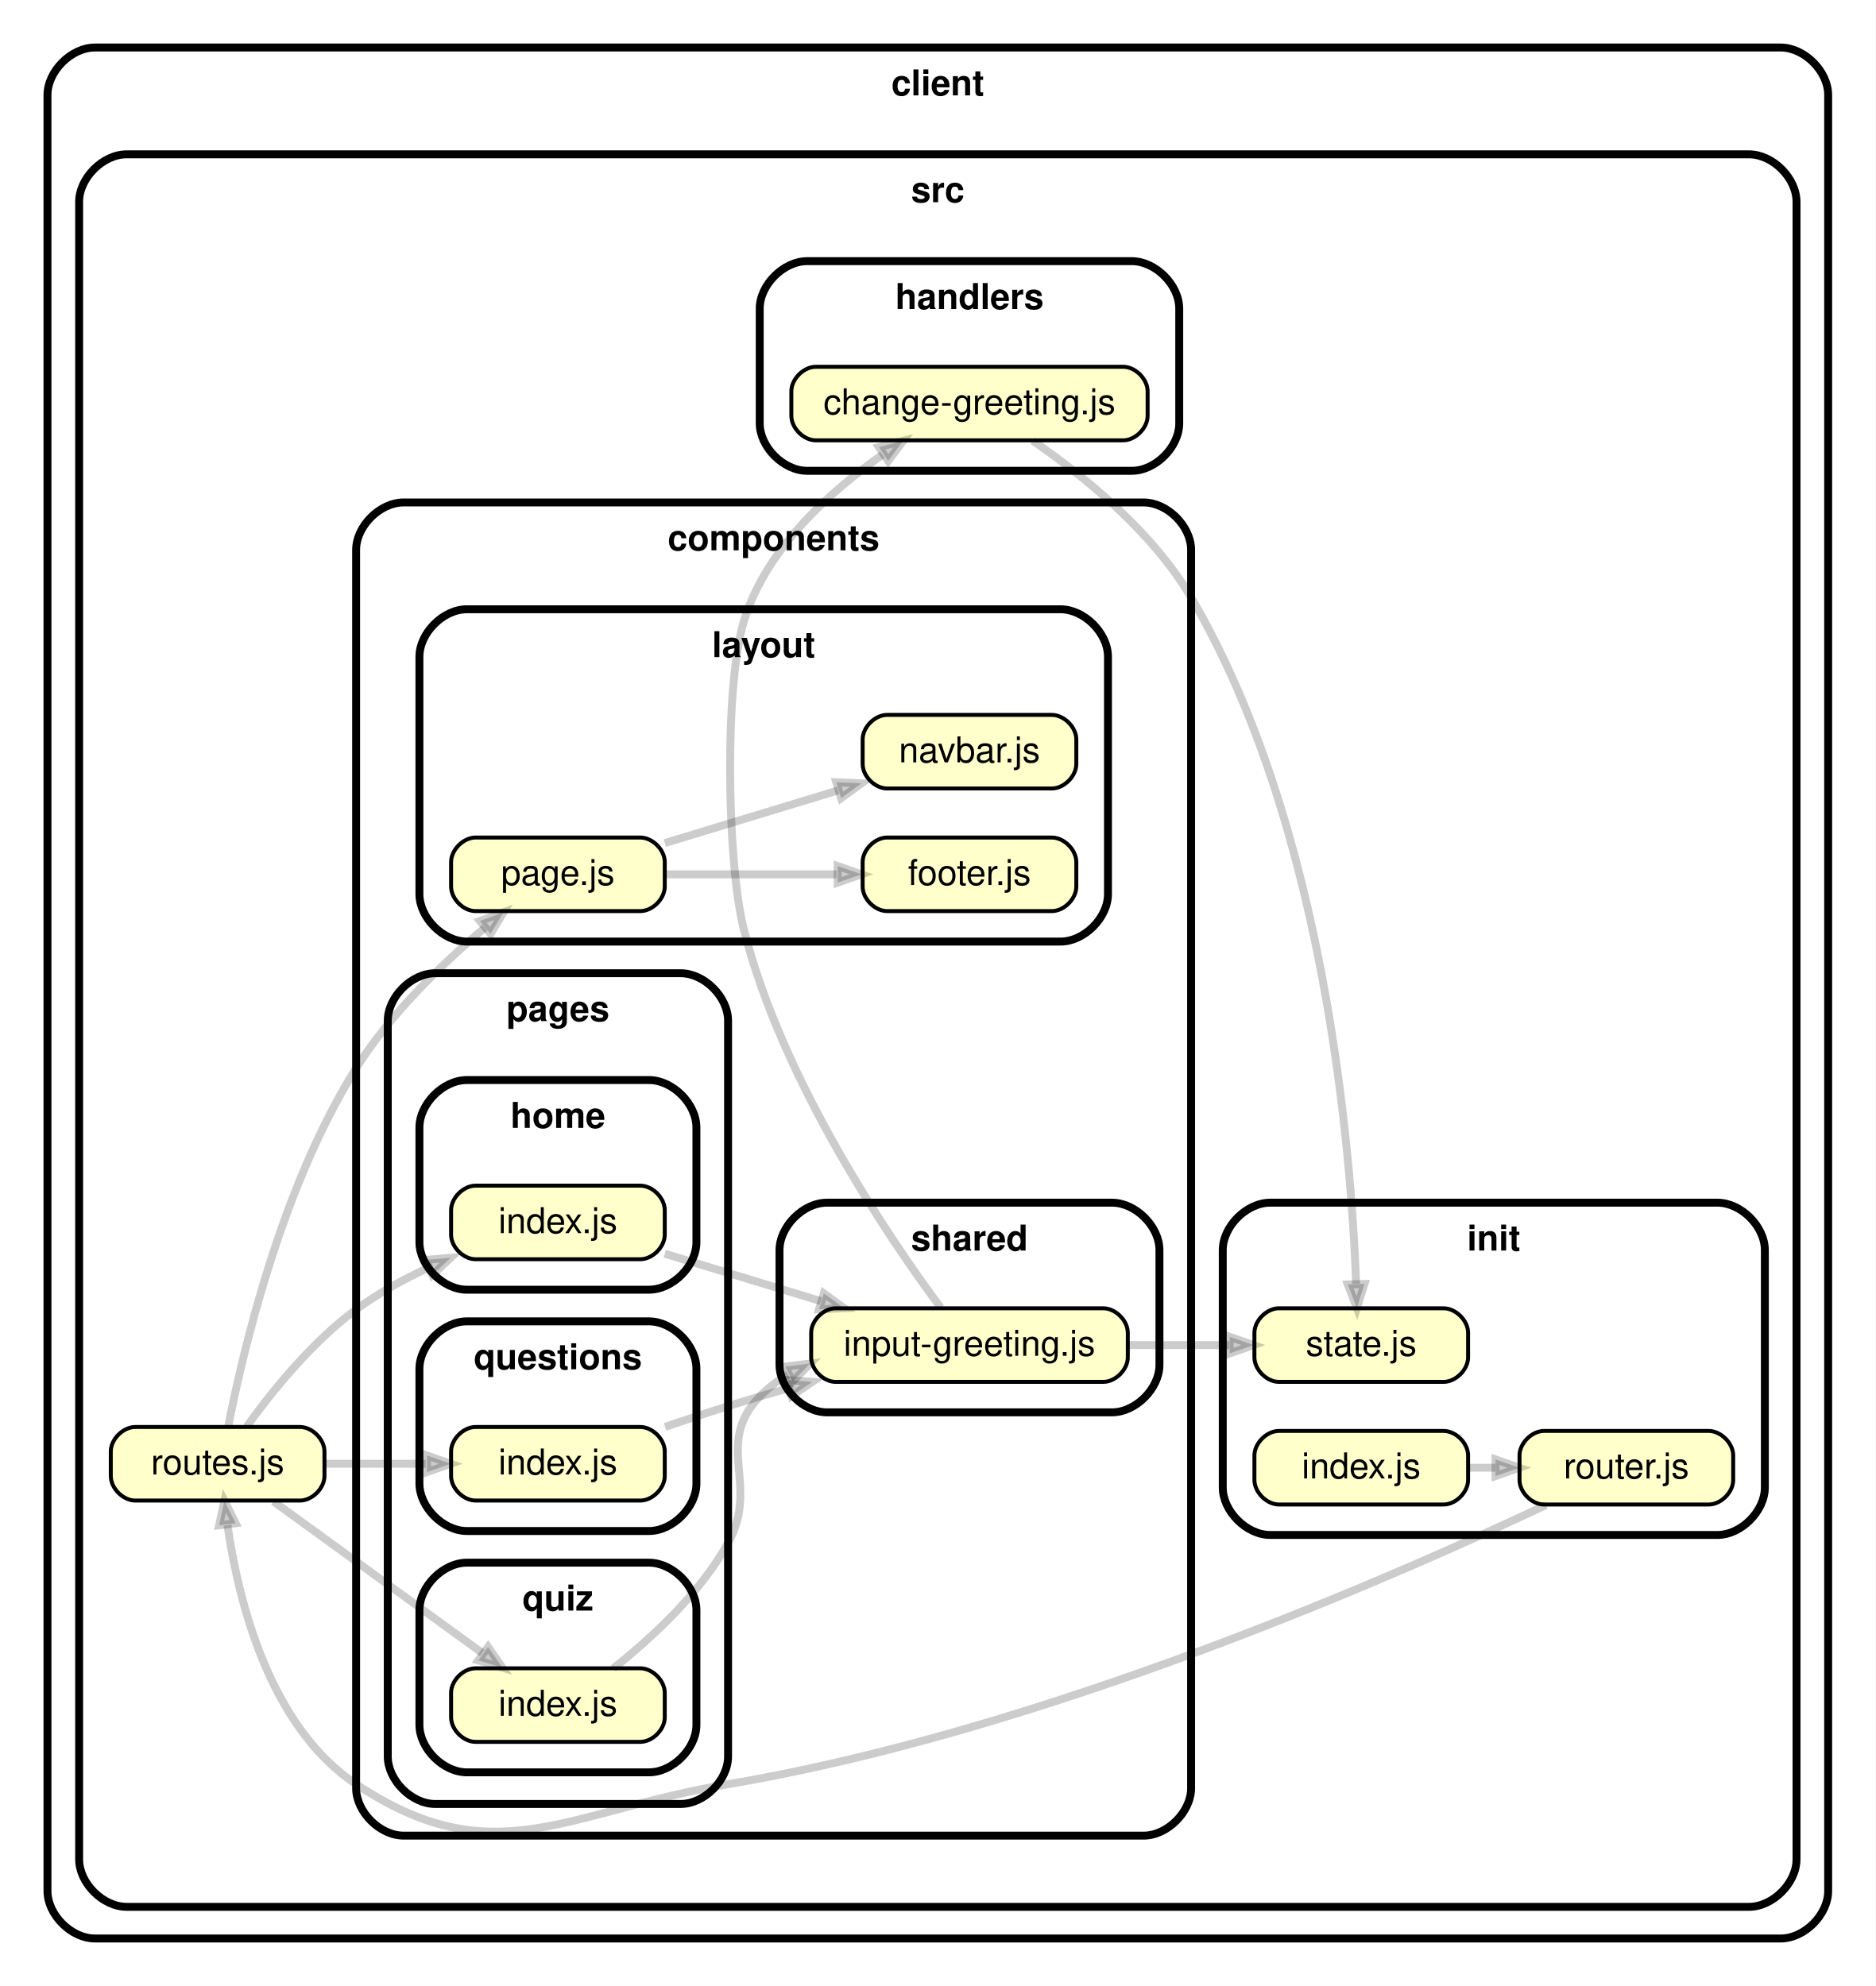
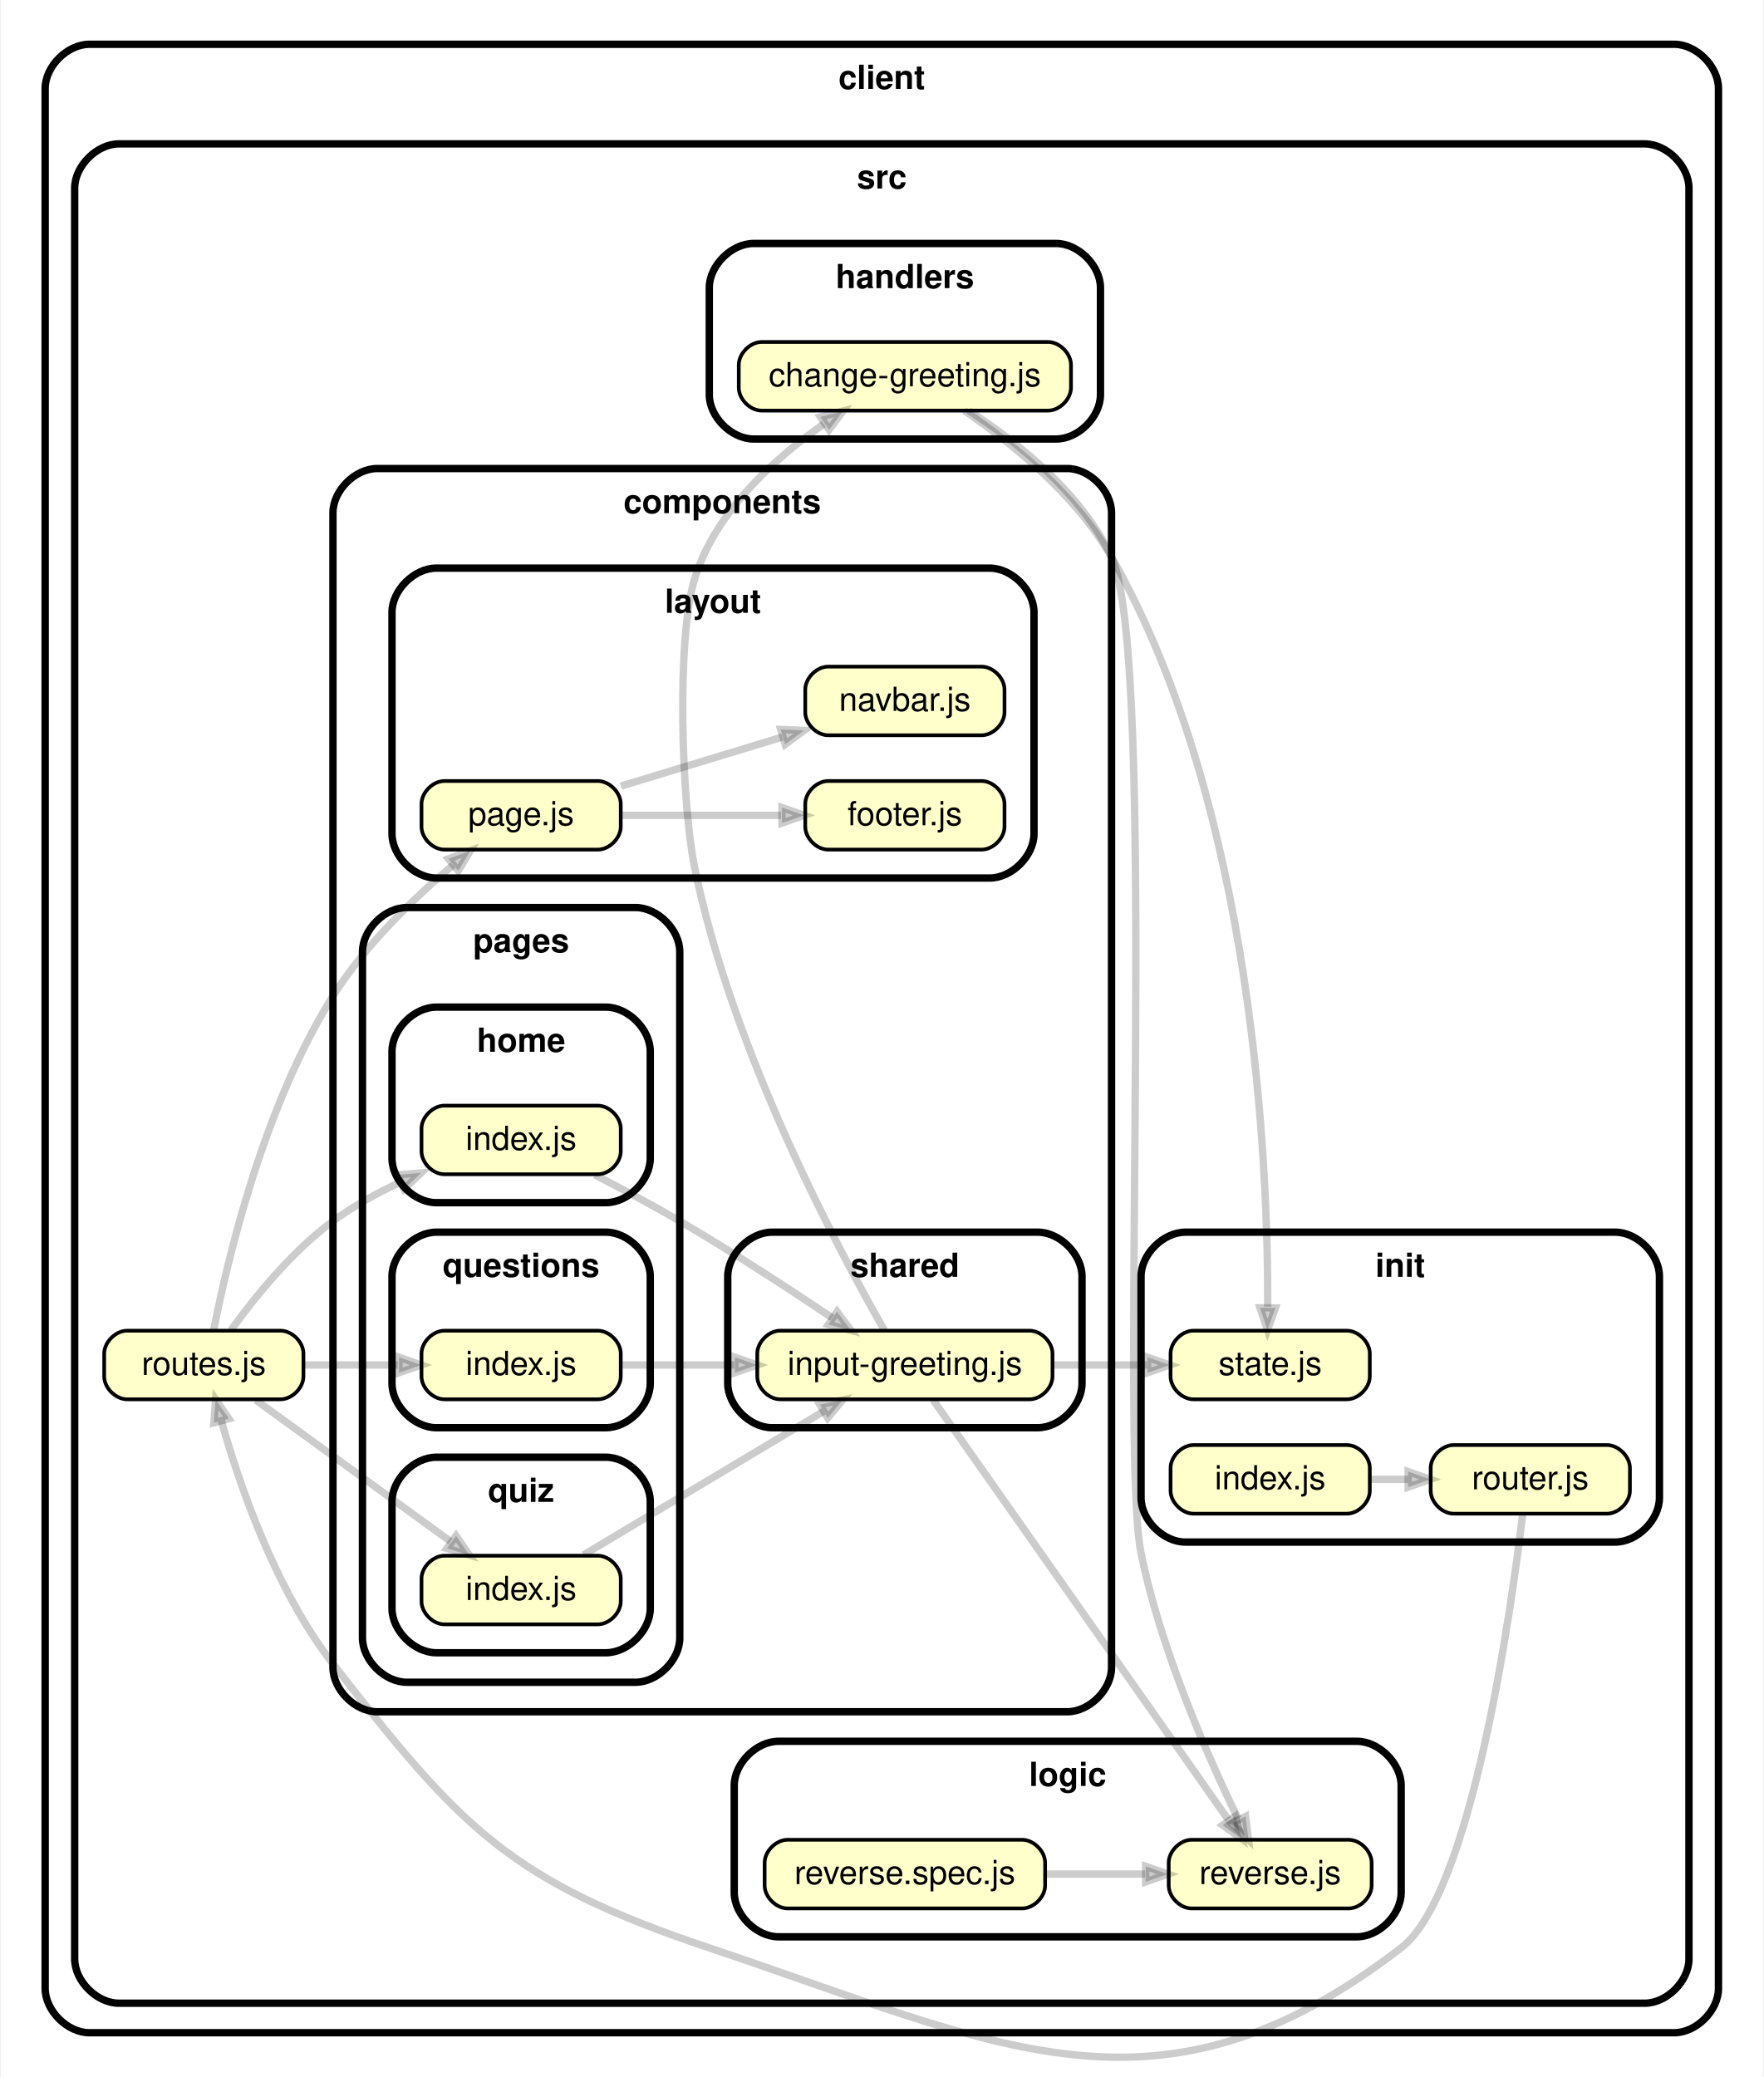
- <svg xmlns="http://www.w3.org/2000/svg" xmlns:xlink="http://www.w3.org/1999/xlink" width="474pt" height="502pt" viewBox="0.00 0.00 474.02 502.00">
-   <g id="graph0" class="graph" transform="scale(1 1) rotate(0) translate(4 498)">
-     <polygon fill="white" stroke="transparent" points="-4,4 -4,-498 470.02,-498 470.02,4 -4,4" />
+ <svg xmlns="http://www.w3.org/2000/svg" xmlns:xlink="http://www.w3.org/1999/xlink" width="478pt" height="563pt" viewBox="0.00 0.00 477.52 563.00">
+   <g id="graph0" class="graph" transform="scale(1 1) rotate(0) translate(4 559)">
+     <polygon fill="white" stroke="transparent" points="-4,4 -4,-559 473.52,-559 473.52,4 -4,4" />
    <g id="clust1" class="cluster">
-       <path fill="#ffffff" stroke="black" stroke-width="2" d="M20,-8C20,-8 446.02,-8 446.02,-8 452.02,-8 458.02,-14 458.02,-20 458.02,-20 458.02,-474 458.02,-474 458.02,-480 452.02,-486 446.02,-486 446.02,-486 20,-486 20,-486 14,-486 8,-480 8,-474 8,-474 8,-20 8,-20 8,-14 14,-8 20,-8" />
-       <text text-anchor="middle" x="233.01" y="-473.9" font-family="Helvetica,sans-Serif" font-weight="bold" font-size="9.00">client</text>
+       <path fill="#ffffff" stroke="black" stroke-width="2" d="M20,-8C20,-8 449.52,-8 449.52,-8 455.52,-8 461.52,-14 461.52,-20 461.52,-20 461.52,-535 461.52,-535 461.52,-541 455.52,-547 449.52,-547 449.52,-547 20,-547 20,-547 14,-547 8,-541 8,-535 8,-535 8,-20 8,-20 8,-14 14,-8 20,-8" />
+       <text text-anchor="middle" x="234.76" y="-534.9" font-family="Helvetica,sans-Serif" font-weight="bold" font-size="9.00">client</text>
    </g>
    <g id="clust2" class="cluster">
-       <path fill="#ffffff" stroke="black" stroke-width="2" d="M28,-16C28,-16 438.02,-16 438.02,-16 444.02,-16 450.02,-22 450.02,-28 450.02,-28 450.02,-447 450.02,-447 450.02,-453 444.02,-459 438.02,-459 438.02,-459 28,-459 28,-459 22,-459 16,-453 16,-447 16,-447 16,-28 16,-28 16,-22 22,-16 28,-16" />
-       <text text-anchor="middle" x="233.01" y="-446.9" font-family="Helvetica,sans-Serif" font-weight="bold" font-size="9.00">src</text>
+       <path fill="#ffffff" stroke="black" stroke-width="2" d="M28,-16C28,-16 441.52,-16 441.52,-16 447.52,-16 453.52,-22 453.52,-28 453.52,-28 453.52,-508 453.52,-508 453.52,-514 447.52,-520 441.52,-520 441.52,-520 28,-520 28,-520 22,-520 16,-514 16,-508 16,-508 16,-28 16,-28 16,-22 22,-16 28,-16" />
+       <text text-anchor="middle" x="234.76" y="-507.9" font-family="Helvetica,sans-Serif" font-weight="bold" font-size="9.00">src</text>
    </g>
    <g id="clust3" class="cluster">
-       <path fill="#ffffff" stroke="black" stroke-width="2" d="M98,-34C98,-34 285.02,-34 285.02,-34 291.02,-34 297.02,-40 297.02,-46 297.02,-46 297.02,-359 297.02,-359 297.02,-365 291.02,-371 285.02,-371 285.02,-371 98,-371 98,-371 92,-371 86,-365 86,-359 86,-359 86,-46 86,-46 86,-40 92,-34 98,-34" />
-       <text text-anchor="middle" x="191.51" y="-358.9" font-family="Helvetica,sans-Serif" font-weight="bold" font-size="9.00">components</text>
+       <path fill="#ffffff" stroke="black" stroke-width="2" d="M98,-95C98,-95 285.02,-95 285.02,-95 291.02,-95 297.02,-101 297.02,-107 297.02,-107 297.02,-420 297.02,-420 297.02,-426 291.02,-432 285.02,-432 285.02,-432 98,-432 98,-432 92,-432 86,-426 86,-420 86,-420 86,-107 86,-107 86,-101 92,-95 98,-95" />
+       <text text-anchor="middle" x="191.51" y="-419.9" font-family="Helvetica,sans-Serif" font-weight="bold" font-size="9.00">components</text>
    </g>
    <g id="clust4" class="cluster">
-       <path fill="#ffffff" stroke="black" stroke-width="2" d="M114,-260C114,-260 264.01,-260 264.01,-260 270.01,-260 276.01,-266 276.01,-272 276.01,-272 276.01,-332 276.01,-332 276.01,-338 270.01,-344 264.01,-344 264.01,-344 114,-344 114,-344 108,-344 102,-338 102,-332 102,-332 102,-272 102,-272 102,-266 108,-260 114,-260" />
-       <text text-anchor="middle" x="189" y="-331.9" font-family="Helvetica,sans-Serif" font-weight="bold" font-size="9.00">layout</text>
+       <path fill="#ffffff" stroke="black" stroke-width="2" d="M114,-321C114,-321 264.01,-321 264.01,-321 270.01,-321 276.01,-327 276.01,-333 276.01,-333 276.01,-393 276.01,-393 276.01,-399 270.01,-405 264.01,-405 264.01,-405 114,-405 114,-405 108,-405 102,-399 102,-393 102,-393 102,-333 102,-333 102,-327 108,-321 114,-321" />
+       <text text-anchor="middle" x="189" y="-392.9" font-family="Helvetica,sans-Serif" font-weight="bold" font-size="9.00">layout</text>
    </g>
    <g id="clust5" class="cluster">
-       <path fill="#ffffff" stroke="black" stroke-width="2" d="M106,-42C106,-42 168,-42 168,-42 174,-42 180,-48 180,-54 180,-54 180,-240 180,-240 180,-246 174,-252 168,-252 168,-252 106,-252 106,-252 100,-252 94,-246 94,-240 94,-240 94,-54 94,-54 94,-48 100,-42 106,-42" />
-       <text text-anchor="middle" x="137" y="-239.9" font-family="Helvetica,sans-Serif" font-weight="bold" font-size="9.00">pages</text>
+       <path fill="#ffffff" stroke="black" stroke-width="2" d="M106,-103C106,-103 168,-103 168,-103 174,-103 180,-109 180,-115 180,-115 180,-301 180,-301 180,-307 174,-313 168,-313 168,-313 106,-313 106,-313 100,-313 94,-307 94,-301 94,-301 94,-115 94,-115 94,-109 100,-103 106,-103" />
+       <text text-anchor="middle" x="137" y="-300.9" font-family="Helvetica,sans-Serif" font-weight="bold" font-size="9.00">pages</text>
    </g>
    <g id="clust6" class="cluster">
+       <path fill="#ffffff" stroke="black" stroke-width="2" d="M114,-233C114,-233 160,-233 160,-233 166,-233 172,-239 172,-245 172,-245 172,-274 172,-274 172,-280 166,-286 160,-286 160,-286 114,-286 114,-286 108,-286 102,-280 102,-274 102,-274 102,-245 102,-245 102,-239 108,-233 114,-233" />
+       <text text-anchor="middle" x="137" y="-273.9" font-family="Helvetica,sans-Serif" font-weight="bold" font-size="9.00">home</text>
+     </g>
+     <g id="clust7" class="cluster">
      <path fill="#ffffff" stroke="black" stroke-width="2" d="M114,-172C114,-172 160,-172 160,-172 166,-172 172,-178 172,-184 172,-184 172,-213 172,-213 172,-219 166,-225 160,-225 160,-225 114,-225 114,-225 108,-225 102,-219 102,-213 102,-213 102,-184 102,-184 102,-178 108,-172 114,-172" />
-       <text text-anchor="middle" x="137" y="-212.9" font-family="Helvetica,sans-Serif" font-weight="bold" font-size="9.00">home</text>
-     </g>
-     <g id="clust7" class="cluster">
+       <text text-anchor="middle" x="137" y="-212.9" font-family="Helvetica,sans-Serif" font-weight="bold" font-size="9.00">questions</text>
+     </g>
+     <g id="clust8" class="cluster">
      <path fill="#ffffff" stroke="black" stroke-width="2" d="M114,-111C114,-111 160,-111 160,-111 166,-111 172,-117 172,-123 172,-123 172,-152 172,-152 172,-158 166,-164 160,-164 160,-164 114,-164 114,-164 108,-164 102,-158 102,-152 102,-152 102,-123 102,-123 102,-117 108,-111 114,-111" />
-       <text text-anchor="middle" x="137" y="-151.9" font-family="Helvetica,sans-Serif" font-weight="bold" font-size="9.00">questions</text>
-     </g>
-     <g id="clust8" class="cluster">
-       <path fill="#ffffff" stroke="black" stroke-width="2" d="M114,-50C114,-50 160,-50 160,-50 166,-50 172,-56 172,-62 172,-62 172,-91 172,-91 172,-97 166,-103 160,-103 160,-103 114,-103 114,-103 108,-103 102,-97 102,-91 102,-91 102,-62 102,-62 102,-56 108,-50 114,-50" />
-       <text text-anchor="middle" x="137" y="-90.9" font-family="Helvetica,sans-Serif" font-weight="bold" font-size="9.00">quiz</text>
+       <text text-anchor="middle" x="137" y="-151.9" font-family="Helvetica,sans-Serif" font-weight="bold" font-size="9.00">quiz</text>
    </g>
    <g id="clust9" class="cluster">
-       <path fill="#ffffff" stroke="black" stroke-width="2" d="M205,-141C205,-141 277.02,-141 277.02,-141 283.02,-141 289.02,-147 289.02,-153 289.02,-153 289.02,-182 289.02,-182 289.02,-188 283.02,-194 277.02,-194 277.02,-194 205,-194 205,-194 199,-194 193,-188 193,-182 193,-182 193,-153 193,-153 193,-147 199,-141 205,-141" />
-       <text text-anchor="middle" x="241.01" y="-181.9" font-family="Helvetica,sans-Serif" font-weight="bold" font-size="9.00">shared</text>
+       <path fill="#ffffff" stroke="black" stroke-width="2" d="M205,-172C205,-172 277.02,-172 277.02,-172 283.02,-172 289.02,-178 289.02,-184 289.02,-184 289.02,-213 289.02,-213 289.02,-219 283.02,-225 277.02,-225 277.02,-225 205,-225 205,-225 199,-225 193,-219 193,-213 193,-213 193,-184 193,-184 193,-178 199,-172 205,-172" />
+       <text text-anchor="middle" x="241.01" y="-212.9" font-family="Helvetica,sans-Serif" font-weight="bold" font-size="9.00">shared</text>
    </g>
    <g id="clust10" class="cluster">
-       <path fill="#ffffff" stroke="black" stroke-width="2" d="M200,-379C200,-379 282.02,-379 282.02,-379 288.02,-379 294.02,-385 294.02,-391 294.02,-391 294.02,-420 294.02,-420 294.02,-426 288.02,-432 282.02,-432 282.02,-432 200,-432 200,-432 194,-432 188,-426 188,-420 188,-420 188,-391 188,-391 188,-385 194,-379 200,-379" />
-       <text text-anchor="middle" x="241.01" y="-419.9" font-family="Helvetica,sans-Serif" font-weight="bold" font-size="9.00">handlers</text>
+       <path fill="#ffffff" stroke="black" stroke-width="2" d="M200,-440C200,-440 282.02,-440 282.02,-440 288.02,-440 294.02,-446 294.02,-452 294.02,-452 294.02,-481 294.02,-481 294.02,-487 288.02,-493 282.02,-493 282.02,-493 200,-493 200,-493 194,-493 188,-487 188,-481 188,-481 188,-452 188,-452 188,-446 194,-440 200,-440" />
+       <text text-anchor="middle" x="241.01" y="-480.9" font-family="Helvetica,sans-Serif" font-weight="bold" font-size="9.00">handlers</text>
    </g>
    <g id="clust11" class="cluster">
-       <path fill="#ffffff" stroke="black" stroke-width="2" d="M317.02,-110C317.02,-110 430.02,-110 430.02,-110 436.02,-110 442.02,-116 442.02,-122 442.02,-122 442.02,-182 442.02,-182 442.02,-188 436.02,-194 430.02,-194 430.02,-194 317.02,-194 317.02,-194 311.02,-194 305.02,-188 305.02,-182 305.02,-182 305.02,-122 305.02,-122 305.02,-116 311.02,-110 317.02,-110" />
-       <text text-anchor="middle" x="373.52" y="-181.9" font-family="Helvetica,sans-Serif" font-weight="bold" font-size="9.00">init</text>
+       <path fill="#ffffff" stroke="black" stroke-width="2" d="M317.02,-141C317.02,-141 433.52,-141 433.52,-141 439.52,-141 445.52,-147 445.52,-153 445.52,-153 445.52,-213 445.52,-213 445.52,-219 439.52,-225 433.52,-225 433.52,-225 317.02,-225 317.02,-225 311.02,-225 305.02,-219 305.02,-213 305.02,-213 305.02,-153 305.02,-153 305.02,-147 311.02,-141 317.02,-141" />
+       <text text-anchor="middle" x="375.27" y="-212.9" font-family="Helvetica,sans-Serif" font-weight="bold" font-size="9.00">init</text>
+     </g>
+     <g id="clust12" class="cluster">
+       <path fill="#ffffff" stroke="black" stroke-width="2" d="M206.76,-34C206.76,-34 363.52,-34 363.52,-34 369.52,-34 375.52,-40 375.52,-46 375.52,-46 375.52,-75 375.52,-75 375.52,-81 369.52,-87 363.52,-87 363.52,-87 206.76,-87 206.76,-87 200.76,-87 194.76,-81 194.76,-75 194.76,-75 194.76,-46 194.76,-46 194.76,-40 200.76,-34 206.76,-34" />
+       <text text-anchor="middle" x="285.14" y="-74.9" font-family="Helvetica,sans-Serif" font-weight="bold" font-size="9.00">logic</text>
    </g>
    <g id="node1" class="node">
      <g id="a_node1">
        <a xlink:href="../client/src/components/layout/footer.js" xlink:title="footer.js">
-           <path fill="#ffffcc" stroke="black" d="M261.81,-286.3C261.81,-286.3 220.21,-286.3 220.21,-286.3 217.11,-286.3 214.01,-283.2 214.01,-280.1 214.01,-280.1 214.01,-273.9 214.01,-273.9 214.01,-270.8 217.11,-267.7 220.21,-267.7 220.21,-267.7 261.81,-267.7 261.81,-267.7 264.91,-267.7 268.01,-270.8 268.01,-273.9 268.01,-273.9 268.01,-280.1 268.01,-280.1 268.01,-283.2 264.91,-286.3 261.81,-286.3" />
-           <text text-anchor="middle" x="241.01" y="-274.3" font-family="Helvetica,sans-Serif" font-size="9.00">footer.js</text>
+           <path fill="#ffffcc" stroke="black" d="M261.81,-347.3C261.81,-347.3 220.21,-347.3 220.21,-347.3 217.11,-347.3 214.01,-344.2 214.01,-341.1 214.01,-341.1 214.01,-334.9 214.01,-334.9 214.01,-331.8 217.11,-328.7 220.21,-328.7 220.21,-328.7 261.81,-328.7 261.81,-328.7 264.91,-328.7 268.01,-331.8 268.01,-334.9 268.01,-334.9 268.01,-341.1 268.01,-341.1 268.01,-344.2 264.91,-347.3 261.81,-347.3" />
+           <text text-anchor="middle" x="241.01" y="-335.3" font-family="Helvetica,sans-Serif" font-size="9.00">footer.js</text>
        </a>
      </g>
    </g>
    <g id="node2" class="node">
      <g id="a_node2">
        <a xlink:href="../client/src/components/layout/navbar.js" xlink:title="navbar.js">
-           <path fill="#ffffcc" stroke="black" d="M261.81,-317.3C261.81,-317.3 220.21,-317.3 220.21,-317.3 217.11,-317.3 214.01,-314.2 214.01,-311.1 214.01,-311.1 214.01,-304.9 214.01,-304.9 214.01,-301.8 217.11,-298.7 220.21,-298.7 220.21,-298.7 261.81,-298.7 261.81,-298.7 264.91,-298.7 268.01,-301.8 268.01,-304.9 268.01,-304.9 268.01,-311.1 268.01,-311.1 268.01,-314.2 264.91,-317.3 261.81,-317.3" />
-           <text text-anchor="middle" x="241.01" y="-305.3" font-family="Helvetica,sans-Serif" font-size="9.00">navbar.js</text>
+           <path fill="#ffffcc" stroke="black" d="M261.81,-378.3C261.81,-378.3 220.21,-378.3 220.21,-378.3 217.11,-378.3 214.01,-375.2 214.01,-372.1 214.01,-372.1 214.01,-365.9 214.01,-365.9 214.01,-362.8 217.11,-359.7 220.21,-359.7 220.21,-359.7 261.81,-359.7 261.81,-359.7 264.91,-359.7 268.01,-362.8 268.01,-365.9 268.01,-365.9 268.01,-372.1 268.01,-372.1 268.01,-375.2 264.91,-378.3 261.81,-378.3" />
+           <text text-anchor="middle" x="241.01" y="-366.3" font-family="Helvetica,sans-Serif" font-size="9.00">navbar.js</text>
        </a>
      </g>
    </g>
    <g id="node3" class="node">
      <g id="a_node3">
        <a xlink:href="../client/src/components/layout/page.js" xlink:title="page.js">
-           <path fill="#ffffcc" stroke="black" d="M157.8,-286.3C157.8,-286.3 116.2,-286.3 116.2,-286.3 113.1,-286.3 110,-283.2 110,-280.1 110,-280.1 110,-273.9 110,-273.9 110,-270.8 113.1,-267.7 116.2,-267.7 116.2,-267.7 157.8,-267.7 157.8,-267.7 160.9,-267.7 164,-270.8 164,-273.9 164,-273.9 164,-280.1 164,-280.1 164,-283.2 160.9,-286.3 157.8,-286.3" />
-           <text text-anchor="middle" x="137" y="-274.3" font-family="Helvetica,sans-Serif" font-size="9.00">page.js</text>
+           <path fill="#ffffcc" stroke="black" d="M157.8,-347.3C157.8,-347.3 116.2,-347.3 116.2,-347.3 113.1,-347.3 110,-344.2 110,-341.1 110,-341.1 110,-334.9 110,-334.9 110,-331.8 113.1,-328.7 116.2,-328.7 116.2,-328.7 157.8,-328.7 157.8,-328.7 160.9,-328.7 164,-331.8 164,-334.9 164,-334.9 164,-341.1 164,-341.1 164,-344.2 160.9,-347.3 157.8,-347.3" />
+           <text text-anchor="middle" x="137" y="-335.3" font-family="Helvetica,sans-Serif" font-size="9.00">page.js</text>
        </a>
      </g>
    </g>
    <g id="edge1" class="edge">
-       <path fill="none" stroke="#000000" stroke-width="2" stroke-opacity="0.2" d="M164.01,-277C177.21,-277 193.39,-277 207.42,-277" />
-       <polygon fill="#000000" fill-opacity="0.2" stroke="#000000" stroke-width="2" stroke-opacity="0.2" points="207.7,-279.1 213.7,-277 207.7,-274.9 207.7,-279.1" />
+       <path fill="none" stroke="#000000" stroke-width="2" stroke-opacity="0.2" d="M164.01,-338C177.21,-338 193.39,-338 207.42,-338" />
+       <polygon fill="#000000" fill-opacity="0.2" stroke="#000000" stroke-width="2" stroke-opacity="0.2" points="207.7,-340.1 213.7,-338 207.7,-335.9 207.7,-340.1" />
    </g>
    <g id="edge2" class="edge">
-       <path fill="none" stroke="#000000" stroke-width="2" stroke-opacity="0.2" d="M164.01,-284.9C177.33,-288.95 193.68,-293.92 207.8,-298.21" />
-       <polygon fill="#000000" fill-opacity="0.2" stroke="#000000" stroke-width="2" stroke-opacity="0.2" points="207.35,-300.27 213.7,-300 208.57,-296.25 207.35,-300.27" />
+       <path fill="none" stroke="#000000" stroke-width="2" stroke-opacity="0.2" d="M164.01,-345.9C177.33,-349.95 193.68,-354.92 207.8,-359.21" />
+       <polygon fill="#000000" fill-opacity="0.2" stroke="#000000" stroke-width="2" stroke-opacity="0.2" points="207.35,-361.27 213.7,-361 208.57,-357.25 207.35,-361.27" />
    </g>
    <g id="node4" class="node">
      <g id="a_node4">
        <a xlink:href="../client/src/components/pages/home/index.js" xlink:title="index.js">
-           <path fill="#ffffcc" stroke="black" d="M157.8,-198.3C157.8,-198.3 116.2,-198.3 116.2,-198.3 113.1,-198.3 110,-195.2 110,-192.1 110,-192.1 110,-185.9 110,-185.9 110,-182.8 113.1,-179.7 116.2,-179.7 116.2,-179.7 157.8,-179.7 157.8,-179.7 160.9,-179.7 164,-182.8 164,-185.9 164,-185.9 164,-192.1 164,-192.1 164,-195.2 160.9,-198.3 157.8,-198.3" />
-           <text text-anchor="middle" x="137" y="-186.3" font-family="Helvetica,sans-Serif" font-size="9.00">index.js</text>
+           <path fill="#ffffcc" stroke="black" d="M157.8,-259.3C157.8,-259.3 116.2,-259.3 116.2,-259.3 113.1,-259.3 110,-256.2 110,-253.1 110,-253.1 110,-246.9 110,-246.9 110,-243.8 113.1,-240.7 116.2,-240.7 116.2,-240.7 157.8,-240.7 157.8,-240.7 160.9,-240.7 164,-243.8 164,-246.9 164,-246.9 164,-253.1 164,-253.1 164,-256.2 160.9,-259.3 157.8,-259.3" />
+           <text text-anchor="middle" x="137" y="-247.3" font-family="Helvetica,sans-Serif" font-size="9.00">index.js</text>
        </a>
      </g>
    </g>
    <g id="node5" class="node">
      <g id="a_node5">
        <a xlink:href="../client/src/components/shared/input-greeting.js" xlink:title="input-greeting.js">
-           <path fill="#ffffcc" stroke="black" d="M274.82,-167.3C274.82,-167.3 207.2,-167.3 207.2,-167.3 204.1,-167.3 201,-164.2 201,-161.1 201,-161.1 201,-154.9 201,-154.9 201,-151.8 204.1,-148.7 207.2,-148.7 207.2,-148.7 274.82,-148.7 274.82,-148.7 277.92,-148.7 281.02,-151.8 281.02,-154.9 281.02,-154.9 281.02,-161.1 281.02,-161.1 281.02,-164.2 277.92,-167.3 274.82,-167.3" />
-           <text text-anchor="middle" x="241.01" y="-155.3" font-family="Helvetica,sans-Serif" font-size="9.00">input-greeting.js</text>
+           <path fill="#ffffcc" stroke="black" d="M274.82,-198.3C274.82,-198.3 207.2,-198.3 207.2,-198.3 204.1,-198.3 201,-195.2 201,-192.1 201,-192.1 201,-185.9 201,-185.9 201,-182.8 204.1,-179.7 207.2,-179.7 207.2,-179.7 274.82,-179.7 274.82,-179.7 277.92,-179.7 281.02,-182.8 281.02,-185.9 281.02,-185.9 281.02,-192.1 281.02,-192.1 281.02,-195.2 277.92,-198.3 274.82,-198.3" />
+           <text text-anchor="middle" x="241.01" y="-186.3" font-family="Helvetica,sans-Serif" font-size="9.00">input-greeting.js</text>
        </a>
      </g>
    </g>
    <g id="edge3" class="edge">
-       <path fill="none" stroke="#000000" stroke-width="2" stroke-opacity="0.2" d="M164.01,-181.1C175.98,-177.46 190.41,-173.07 203.45,-169.11" />
-       <polygon fill="#000000" fill-opacity="0.2" stroke="#000000" stroke-width="2" stroke-opacity="0.2" points="204.21,-171.07 209.34,-167.32 202.99,-167.06 204.21,-171.07" />
+       <path fill="none" stroke="#000000" stroke-width="2" stroke-opacity="0.2" d="M157.02,-240.51C164.29,-236.76 172.61,-232.32 180,-228 194.14,-219.73 209.62,-209.64 221.32,-201.79" />
+       <polygon fill="#000000" fill-opacity="0.2" stroke="#000000" stroke-width="2" stroke-opacity="0.2" points="222.61,-203.45 226.42,-198.36 220.27,-199.97 222.61,-203.45" />
    </g>
    <g id="node8" class="node">
      <g id="a_node8">
        <a xlink:href="../client/src/handlers/change-greeting.js" xlink:title="change-greeting.js">
-           <path fill="#ffffcc" stroke="black" d="M279.83,-405.3C279.83,-405.3 202.19,-405.3 202.19,-405.3 199.09,-405.3 195.99,-402.2 195.99,-399.1 195.99,-399.1 195.99,-392.9 195.99,-392.9 195.99,-389.8 199.09,-386.7 202.19,-386.7 202.19,-386.7 279.83,-386.7 279.83,-386.7 282.93,-386.7 286.03,-389.8 286.03,-392.9 286.03,-392.9 286.03,-399.1 286.03,-399.1 286.03,-402.2 282.93,-405.3 279.83,-405.3" />
-           <text text-anchor="middle" x="241.01" y="-393.3" font-family="Helvetica,sans-Serif" font-size="9.00">change-greeting.js</text>
+           <path fill="#ffffcc" stroke="black" d="M279.83,-466.3C279.83,-466.3 202.19,-466.3 202.19,-466.3 199.09,-466.3 195.99,-463.2 195.99,-460.1 195.99,-460.1 195.99,-453.9 195.99,-453.9 195.99,-450.8 199.09,-447.7 202.19,-447.7 202.19,-447.7 279.83,-447.7 279.83,-447.7 282.93,-447.7 286.03,-450.8 286.03,-453.9 286.03,-453.9 286.03,-460.1 286.03,-460.1 286.03,-463.2 282.93,-466.3 279.83,-466.3" />
+           <text text-anchor="middle" x="241.01" y="-454.3" font-family="Helvetica,sans-Serif" font-size="9.00">change-greeting.js</text>
        </a>
      </g>
    </g>
    <g id="edge6" class="edge">
-       <path fill="none" stroke="#000000" stroke-width="2" stroke-opacity="0.2" d="M233.74,-167.44C220.69,-185.05 193.75,-224.6 184,-263 179.73,-279.8 178.98,-324.41 184,-341 189.45,-359.01 205.36,-373.48 219,-383.05" />
-       <polygon fill="#000000" fill-opacity="0.2" stroke="#000000" stroke-width="2" stroke-opacity="0.2" points="218.12,-384.99 224.27,-386.6 220.47,-381.51 218.12,-384.99" />
+       <path fill="none" stroke="#000000" stroke-width="2" stroke-opacity="0.2" d="M235.47,-198.39C223.21,-219.78 194.1,-274.13 184,-324 180.56,-340.99 178.98,-385.41 184,-402 189.45,-420.01 205.36,-434.48 219,-444.05" />
+       <polygon fill="#000000" fill-opacity="0.2" stroke="#000000" stroke-width="2" stroke-opacity="0.2" points="218.12,-445.99 224.27,-447.6 220.47,-442.51 218.12,-445.99" />
    </g>
    <g id="node9" class="node">
      <g id="a_node9">
        <a xlink:href="../client/src/init/state.js" xlink:title="state.js">
-           <path fill="#ffffcc" stroke="black" d="M360.81,-167.3C360.81,-167.3 319.22,-167.3 319.22,-167.3 316.12,-167.3 313.02,-164.2 313.02,-161.1 313.02,-161.1 313.02,-154.9 313.02,-154.9 313.02,-151.8 316.12,-148.7 319.22,-148.7 319.22,-148.7 360.81,-148.7 360.81,-148.7 363.92,-148.7 367.02,-151.8 367.02,-154.9 367.02,-154.9 367.02,-161.1 367.02,-161.1 367.02,-164.2 363.92,-167.3 360.81,-167.3" />
-           <text text-anchor="middle" x="340.02" y="-155.3" font-family="Helvetica,sans-Serif" font-size="9.00">state.js</text>
+           <path fill="#ffffcc" stroke="black" d="M360.81,-198.3C360.81,-198.3 319.22,-198.3 319.22,-198.3 316.12,-198.3 313.02,-195.2 313.02,-192.1 313.02,-192.1 313.02,-185.9 313.02,-185.9 313.02,-182.8 316.12,-179.7 319.22,-179.7 319.22,-179.7 360.81,-179.7 360.81,-179.7 363.92,-179.7 367.02,-182.8 367.02,-185.9 367.02,-185.9 367.02,-192.1 367.02,-192.1 367.02,-195.2 363.92,-198.3 360.81,-198.3" />
+           <text text-anchor="middle" x="340.02" y="-186.3" font-family="Helvetica,sans-Serif" font-size="9.00">state.js</text>
        </a>
      </g>
    </g>
    <g id="edge7" class="edge">
-       <path fill="none" stroke="#000000" stroke-width="2" stroke-opacity="0.2" d="M281.19,-158C289.65,-158 298.51,-158 306.68,-158" />
-       <polygon fill="#000000" fill-opacity="0.2" stroke="#000000" stroke-width="2" stroke-opacity="0.2" points="306.77,-160.1 312.77,-158 306.77,-155.9 306.77,-160.1" />
+       <path fill="none" stroke="#000000" stroke-width="2" stroke-opacity="0.2" d="M281.19,-189C289.65,-189 298.51,-189 306.68,-189" />
+       <polygon fill="#000000" fill-opacity="0.2" stroke="#000000" stroke-width="2" stroke-opacity="0.2" points="306.77,-191.1 312.77,-189 306.77,-186.9 306.77,-191.1" />
+     </g>
+     <g id="node10" class="node">
+       <g id="a_node10">
+         <a xlink:href="../client/src/logic/reverse.js" xlink:title="reverse.js">
+           <path fill="#ffffcc" stroke="black" d="M361.31,-60.3C361.31,-60.3 318.72,-60.3 318.72,-60.3 315.62,-60.3 312.52,-57.2 312.52,-54.1 312.52,-54.1 312.52,-47.9 312.52,-47.9 312.52,-44.8 315.62,-41.7 318.72,-41.7 318.72,-41.7 361.31,-41.7 361.31,-41.7 364.41,-41.7 367.52,-44.8 367.52,-47.9 367.52,-47.9 367.52,-54.1 367.52,-54.1 367.52,-57.2 364.41,-60.3 361.31,-60.3" />
+           <text text-anchor="middle" x="340.02" y="-48.3" font-family="Helvetica,sans-Serif" font-size="9.00">reverse.js</text>
+         </a>
+       </g>
+     </g>
+     <g id="edge8" class="edge">
+       <path fill="none" stroke="#000000" stroke-width="2" stroke-opacity="0.2" d="M248.68,-179.51C265.29,-155.88 308.63,-94.23 328.63,-65.78" />
+       <polygon fill="#000000" fill-opacity="0.2" stroke="#000000" stroke-width="2" stroke-opacity="0.2" points="330.57,-66.67 332.3,-60.55 327.13,-64.25 330.57,-66.67" />
    </g>
    <g id="node6" class="node">
      <g id="a_node6">
        <a xlink:href="../client/src/components/pages/questions/index.js" xlink:title="index.js">
-           <path fill="#ffffcc" stroke="black" d="M157.8,-137.3C157.8,-137.3 116.2,-137.3 116.2,-137.3 113.1,-137.3 110,-134.2 110,-131.1 110,-131.1 110,-124.9 110,-124.9 110,-121.8 113.1,-118.7 116.2,-118.7 116.2,-118.7 157.8,-118.7 157.8,-118.7 160.9,-118.7 164,-121.8 164,-124.9 164,-124.9 164,-131.1 164,-131.1 164,-134.2 160.9,-137.3 157.8,-137.3" />
-           <text text-anchor="middle" x="137" y="-125.3" font-family="Helvetica,sans-Serif" font-size="9.00">index.js</text>
+           <path fill="#ffffcc" stroke="black" d="M157.8,-198.3C157.8,-198.3 116.2,-198.3 116.2,-198.3 113.1,-198.3 110,-195.2 110,-192.1 110,-192.1 110,-185.9 110,-185.9 110,-182.8 113.1,-179.7 116.2,-179.7 116.2,-179.7 157.8,-179.7 157.8,-179.7 160.9,-179.7 164,-182.8 164,-185.9 164,-185.9 164,-192.1 164,-192.1 164,-195.2 160.9,-198.3 157.8,-198.3" />
+           <text text-anchor="middle" x="137" y="-186.3" font-family="Helvetica,sans-Serif" font-size="9.00">index.js</text>
        </a>
      </g>
    </g>
    <g id="edge4" class="edge">
-       <path fill="none" stroke="#000000" stroke-width="2" stroke-opacity="0.2" d="M164.08,-137.32C171.74,-139.94 180.17,-142.7 188,-145 190.41,-145.71 192.89,-146.41 195.4,-147.11" />
-       <polygon fill="#000000" fill-opacity="0.2" stroke="#000000" stroke-width="2" stroke-opacity="0.2" points="194.95,-149.16 201.29,-148.7 196.04,-145.11 194.95,-149.16" />
+       <path fill="none" stroke="#000000" stroke-width="2" stroke-opacity="0.2" d="M164.01,-189C173.38,-189 184.25,-189 194.79,-189" />
+       <polygon fill="#000000" fill-opacity="0.2" stroke="#000000" stroke-width="2" stroke-opacity="0.2" points="194.95,-191.1 200.95,-189 194.94,-186.9 194.95,-191.1" />
    </g>
    <g id="node7" class="node">
      <g id="a_node7">
        <a xlink:href="../client/src/components/pages/quiz/index.js" xlink:title="index.js">
-           <path fill="#ffffcc" stroke="black" d="M157.8,-76.3C157.8,-76.3 116.2,-76.3 116.2,-76.3 113.1,-76.3 110,-73.2 110,-70.1 110,-70.1 110,-63.9 110,-63.9 110,-60.8 113.1,-57.7 116.2,-57.7 116.2,-57.7 157.8,-57.7 157.8,-57.7 160.9,-57.7 164,-60.8 164,-63.9 164,-63.9 164,-70.1 164,-70.1 164,-73.2 160.9,-76.3 157.8,-76.3" />
-           <text text-anchor="middle" x="137" y="-64.3" font-family="Helvetica,sans-Serif" font-size="9.00">index.js</text>
+           <path fill="#ffffcc" stroke="black" d="M157.8,-137.3C157.8,-137.3 116.2,-137.3 116.2,-137.3 113.1,-137.3 110,-134.2 110,-131.1 110,-131.1 110,-124.9 110,-124.9 110,-121.8 113.1,-118.7 116.2,-118.7 116.2,-118.7 157.8,-118.7 157.8,-118.7 160.9,-118.7 164,-121.8 164,-124.9 164,-124.9 164,-131.1 164,-131.1 164,-134.2 160.9,-137.3 157.8,-137.3" />
+           <text text-anchor="middle" x="137" y="-125.3" font-family="Helvetica,sans-Serif" font-size="9.00">index.js</text>
        </a>
      </g>
    </g>
    <g id="edge5" class="edge">
-       <path fill="none" stroke="#000000" stroke-width="2" stroke-opacity="0.2" d="M151.01,-76.3C160.5,-83.79 172.9,-95.16 180,-108 188.14,-122.72 176.3,-132.91 188,-145 190.11,-147.18 192.54,-149.02 195.15,-150.57" />
-       <polygon fill="#000000" fill-opacity="0.2" stroke="#000000" stroke-width="2" stroke-opacity="0.2" points="194.45,-152.56 200.76,-153.34 196.31,-148.8 194.45,-152.56" />
-     </g>
-     <g id="edge8" class="edge">
-       <path fill="none" stroke="#000000" stroke-width="2" stroke-opacity="0.2" d="M257,-386.61C269.63,-377.9 287.17,-363.76 297.02,-347 330.84,-289.39 337.46,-207.31 338.73,-173.49" />
-       <polygon fill="#000000" fill-opacity="0.2" stroke="#000000" stroke-width="2" stroke-opacity="0.2" points="340.83,-173.45 338.92,-167.38 336.63,-173.32 340.83,-173.45" />
-     </g>
-     <g id="node10" class="node">
-       <g id="a_node10">
-         <a xlink:href="../client/src/init/index.js" xlink:title="index.js">
-           <path fill="#ffffcc" stroke="black" d="M360.81,-136.3C360.81,-136.3 319.22,-136.3 319.22,-136.3 316.12,-136.3 313.02,-133.2 313.02,-130.1 313.02,-130.1 313.02,-123.9 313.02,-123.9 313.02,-120.8 316.12,-117.7 319.22,-117.7 319.22,-117.7 360.81,-117.7 360.81,-117.7 363.92,-117.7 367.02,-120.8 367.02,-123.9 367.02,-123.9 367.02,-130.1 367.02,-130.1 367.02,-133.2 363.92,-136.3 360.81,-136.3" />
-           <text text-anchor="middle" x="340.02" y="-124.3" font-family="Helvetica,sans-Serif" font-size="9.00">index.js</text>
-         </a>
-       </g>
+       <path fill="none" stroke="#000000" stroke-width="2" stroke-opacity="0.2" d="M153.94,-137.53C171.46,-148.01 199.67,-164.88 218.99,-176.43" />
+       <polygon fill="#000000" fill-opacity="0.2" stroke="#000000" stroke-width="2" stroke-opacity="0.2" points="217.96,-178.26 224.18,-179.54 220.11,-174.65 217.96,-178.26" />
+     </g>
+     <g id="edge9" class="edge">
+       <path fill="none" stroke="#000000" stroke-width="2" stroke-opacity="0.2" d="M257.12,-447.68C269.83,-439.01 287.42,-424.91 297.02,-408 335.7,-339.86 339.47,-242.57 339.35,-204.82" />
+       <polygon fill="#000000" fill-opacity="0.2" stroke="#000000" stroke-width="2" stroke-opacity="0.2" points="341.45,-204.46 339.29,-198.48 337.25,-204.5 341.45,-204.46" />
+     </g>
+     <g id="edge10" class="edge">
+       <path fill="none" stroke="#000000" stroke-width="2" stroke-opacity="0.2" d="M258.32,-447.7C271.42,-439.22 288.91,-425.39 297.02,-408 309.7,-380.8 299.02,-167.41 305.02,-138 310.38,-111.68 323.04,-82.99 331.31,-66.02" />
+       <polygon fill="#000000" fill-opacity="0.2" stroke="#000000" stroke-width="2" stroke-opacity="0.2" points="333.35,-66.64 334.13,-60.33 329.58,-64.77 333.35,-66.64" />
    </g>
    <g id="node11" class="node">
      <g id="a_node11">
-         <a xlink:href="../client/src/init/router.js" xlink:title="router.js">
-           <path fill="#ffffcc" stroke="black" d="M427.81,-136.3C427.81,-136.3 386.22,-136.3 386.22,-136.3 383.12,-136.3 380.02,-133.2 380.02,-130.1 380.02,-130.1 380.02,-123.9 380.02,-123.9 380.02,-120.8 383.12,-117.7 386.22,-117.7 386.22,-117.7 427.81,-117.7 427.81,-117.7 430.92,-117.7 434.02,-120.8 434.02,-123.9 434.02,-123.9 434.02,-130.1 434.02,-130.1 434.02,-133.2 430.92,-136.3 427.81,-136.3" />
-           <text text-anchor="middle" x="407.02" y="-124.3" font-family="Helvetica,sans-Serif" font-size="9.00">router.js</text>
-         </a>
-       </g>
-     </g>
-     <g id="edge9" class="edge">
-       <path fill="none" stroke="#000000" stroke-width="2" stroke-opacity="0.2" d="M367.08,-127C369.33,-127 371.63,-127 373.92,-127" />
-       <polygon fill="#000000" fill-opacity="0.2" stroke="#000000" stroke-width="2" stroke-opacity="0.2" points="373.95,-129.1 379.95,-127 373.95,-124.9 373.95,-129.1" />
+         <a xlink:href="../client/src/init/index.js" xlink:title="index.js">
+           <path fill="#ffffcc" stroke="black" d="M360.81,-167.3C360.81,-167.3 319.22,-167.3 319.22,-167.3 316.12,-167.3 313.02,-164.2 313.02,-161.1 313.02,-161.1 313.02,-154.9 313.02,-154.9 313.02,-151.8 316.12,-148.7 319.22,-148.7 319.22,-148.7 360.81,-148.7 360.81,-148.7 363.92,-148.7 367.02,-151.8 367.02,-154.9 367.02,-154.9 367.02,-161.1 367.02,-161.1 367.02,-164.2 363.92,-167.3 360.81,-167.3" />
+           <text text-anchor="middle" x="340.02" y="-155.3" font-family="Helvetica,sans-Serif" font-size="9.00">index.js</text>
+         </a>
+       </g>
    </g>
    <g id="node12" class="node">
      <g id="a_node12">
+         <a xlink:href="../client/src/init/router.js" xlink:title="router.js">
+           <path fill="#ffffcc" stroke="black" d="M431.31,-167.3C431.31,-167.3 389.72,-167.3 389.72,-167.3 386.62,-167.3 383.52,-164.2 383.52,-161.1 383.52,-161.1 383.52,-154.9 383.52,-154.9 383.52,-151.8 386.62,-148.7 389.72,-148.7 389.72,-148.7 431.31,-148.7 431.31,-148.7 434.42,-148.7 437.52,-151.8 437.52,-154.9 437.52,-154.9 437.52,-161.1 437.52,-161.1 437.52,-164.2 434.42,-167.3 431.31,-167.3" />
+           <text text-anchor="middle" x="410.52" y="-155.3" font-family="Helvetica,sans-Serif" font-size="9.00">router.js</text>
+         </a>
+       </g>
+     </g>
+     <g id="edge11" class="edge">
+       <path fill="none" stroke="#000000" stroke-width="2" stroke-opacity="0.2" d="M367.3,-158C370.6,-158 374.01,-158 377.39,-158" />
+       <polygon fill="#000000" fill-opacity="0.2" stroke="#000000" stroke-width="2" stroke-opacity="0.2" points="377.41,-160.1 383.41,-158 377.41,-155.9 377.41,-160.1" />
+     </g>
+     <g id="node13" class="node">
+       <g id="a_node13">
        <a xlink:href="../client/src/routes.js" xlink:title="routes.js">
-           <path fill="#ffffcc" stroke="black" d="M71.8,-137.3C71.8,-137.3 30.2,-137.3 30.2,-137.3 27.1,-137.3 24,-134.2 24,-131.1 24,-131.1 24,-124.9 24,-124.9 24,-121.8 27.1,-118.7 30.2,-118.7 30.2,-118.7 71.8,-118.7 71.8,-118.7 74.9,-118.7 78,-121.8 78,-124.9 78,-124.9 78,-131.1 78,-131.1 78,-134.2 74.9,-137.3 71.8,-137.3" />
-           <text text-anchor="middle" x="51" y="-125.3" font-family="Helvetica,sans-Serif" font-size="9.00">routes.js</text>
-         </a>
-       </g>
-     </g>
-     <g id="edge10" class="edge">
-       <path fill="none" stroke="#000000" stroke-width="2" stroke-opacity="0.2" d="M386.68,-117.56C348.36,-99.45 259.62,-60.44 180,-47 138.81,-40.05 120.79,-23.87 86,-47 64.07,-61.58 56.26,-93.33 53.49,-112.47" />
-       <polygon fill="#000000" fill-opacity="0.2" stroke="#000000" stroke-width="2" stroke-opacity="0.2" points="51.38,-112.44 52.71,-118.66 55.55,-112.97 51.38,-112.44" />
-     </g>
-     <g id="edge11" class="edge">
-       <path fill="none" stroke="#000000" stroke-width="2" stroke-opacity="0.2" d="M53.68,-137.46C57.3,-155.99 67.05,-197.89 86,-228 94.64,-241.74 107.88,-254.48 118.56,-263.52" />
-       <polygon fill="#000000" fill-opacity="0.2" stroke="#000000" stroke-width="2" stroke-opacity="0.2" points="117.3,-265.2 123.26,-267.41 119.97,-261.97 117.3,-265.2" />
+           <path fill="#ffffcc" stroke="black" d="M71.8,-198.3C71.8,-198.3 30.2,-198.3 30.2,-198.3 27.1,-198.3 24,-195.2 24,-192.1 24,-192.1 24,-185.9 24,-185.9 24,-182.8 27.1,-179.7 30.2,-179.7 30.2,-179.7 71.8,-179.7 71.8,-179.7 74.9,-179.7 78,-182.8 78,-185.9 78,-185.9 78,-192.1 78,-192.1 78,-195.2 74.9,-198.3 71.8,-198.3" />
+           <text text-anchor="middle" x="51" y="-186.3" font-family="Helvetica,sans-Serif" font-size="9.00">routes.js</text>
+         </a>
+       </g>
    </g>
    <g id="edge12" class="edge">
-       <path fill="none" stroke="#000000" stroke-width="2" stroke-opacity="0.2" d="M58.34,-137.4C64.56,-146.03 74.71,-158.7 86,-167 91.5,-171.04 97.86,-174.55 104.16,-177.51" />
-       <polygon fill="#000000" fill-opacity="0.2" stroke="#000000" stroke-width="2" stroke-opacity="0.2" points="103.57,-179.54 109.9,-180.07 105.27,-175.71 103.57,-179.54" />
+       <path fill="none" stroke="#000000" stroke-width="2" stroke-opacity="0.2" d="M408.46,-148.59C405.23,-121.7 394.53,-45.59 375.52,-31 309.4,19.74 267.02,-4.52 188,-31 134.14,-49.05 120.86,-63.16 86,-108 70.33,-128.16 60.61,-156.6 55.76,-173.86" />
+       <polygon fill="#000000" fill-opacity="0.2" stroke="#000000" stroke-width="2" stroke-opacity="0.2" points="53.73,-173.34 54.2,-179.68 57.79,-174.44 53.73,-173.34" />
+     </g>
+     <g id="edge14" class="edge">
+       <path fill="none" stroke="#000000" stroke-width="2" stroke-opacity="0.2" d="M53.68,-198.46C57.3,-216.99 67.05,-258.89 86,-289 94.64,-302.74 107.88,-315.48 118.56,-324.52" />
+       <polygon fill="#000000" fill-opacity="0.2" stroke="#000000" stroke-width="2" stroke-opacity="0.2" points="117.3,-326.2 123.26,-328.41 119.97,-322.97 117.3,-326.2" />
+     </g>
+     <g id="edge15" class="edge">
+       <path fill="none" stroke="#000000" stroke-width="2" stroke-opacity="0.2" d="M58.34,-198.4C64.56,-207.03 74.71,-219.7 86,-228 91.5,-232.04 97.86,-235.55 104.16,-238.51" />
+       <polygon fill="#000000" fill-opacity="0.2" stroke="#000000" stroke-width="2" stroke-opacity="0.2" points="103.57,-240.54 109.9,-241.07 105.27,-236.71 103.57,-240.54" />
+     </g>
+     <g id="edge16" class="edge">
+       <path fill="none" stroke="#000000" stroke-width="2" stroke-opacity="0.2" d="M78.12,-189C86.18,-189 95.15,-189 103.58,-189" />
+       <polygon fill="#000000" fill-opacity="0.2" stroke="#000000" stroke-width="2" stroke-opacity="0.2" points="103.9,-191.1 109.9,-189 103.9,-186.9 103.9,-191.1" />
+     </g>
+     <g id="edge17" class="edge">
+       <path fill="none" stroke="#000000" stroke-width="2" stroke-opacity="0.2" d="M65.12,-179.47C79.3,-169.17 101.99,-152.7 117.87,-141.17" />
+       <polygon fill="#000000" fill-opacity="0.2" stroke="#000000" stroke-width="2" stroke-opacity="0.2" points="119.35,-142.69 122.97,-137.46 116.88,-139.29 119.35,-142.69" />
+     </g>
+     <g id="node14" class="node">
+       <g id="a_node14">
+         <a xlink:href="../client/src/logic/reverse.spec.js" xlink:title="reverse.spec.js">
+           <path fill="#ffffcc" stroke="black" d="M272.82,-60.3C272.82,-60.3 209.2,-60.3 209.2,-60.3 206.1,-60.3 203,-57.2 203,-54.1 203,-54.1 203,-47.9 203,-47.9 203,-44.8 206.1,-41.7 209.2,-41.7 209.2,-41.7 272.82,-41.7 272.82,-41.7 275.92,-41.7 279.02,-44.8 279.02,-47.9 279.02,-47.9 279.02,-54.1 279.02,-54.1 279.02,-57.2 275.92,-60.3 272.82,-60.3" />
+           <text text-anchor="middle" x="241.01" y="-48.3" font-family="Helvetica,sans-Serif" font-size="9.00">reverse.spec.js</text>
+         </a>
+       </g>
    </g>
    <g id="edge13" class="edge">
-       <path fill="none" stroke="#000000" stroke-width="2" stroke-opacity="0.2" d="M78.12,-128C86.18,-128 95.15,-128 103.58,-128" />
-       <polygon fill="#000000" fill-opacity="0.2" stroke="#000000" stroke-width="2" stroke-opacity="0.2" points="103.9,-130.1 109.9,-128 103.9,-125.9 103.9,-130.1" />
-     </g>
-     <g id="edge14" class="edge">
-       <path fill="none" stroke="#000000" stroke-width="2" stroke-opacity="0.2" d="M65.12,-118.47C79.3,-108.17 101.99,-91.7 117.87,-80.17" />
-       <polygon fill="#000000" fill-opacity="0.2" stroke="#000000" stroke-width="2" stroke-opacity="0.2" points="119.35,-81.69 122.97,-76.46 116.88,-78.29 119.35,-81.69" />
+       <path fill="none" stroke="#000000" stroke-width="2" stroke-opacity="0.2" d="M279.24,-51C288.09,-51 297.48,-51 306.13,-51" />
+       <polygon fill="#000000" fill-opacity="0.2" stroke="#000000" stroke-width="2" stroke-opacity="0.2" points="306.28,-53.1 312.28,-51 306.28,-48.9 306.28,-53.1" />
    </g>
  </g>
</svg>
